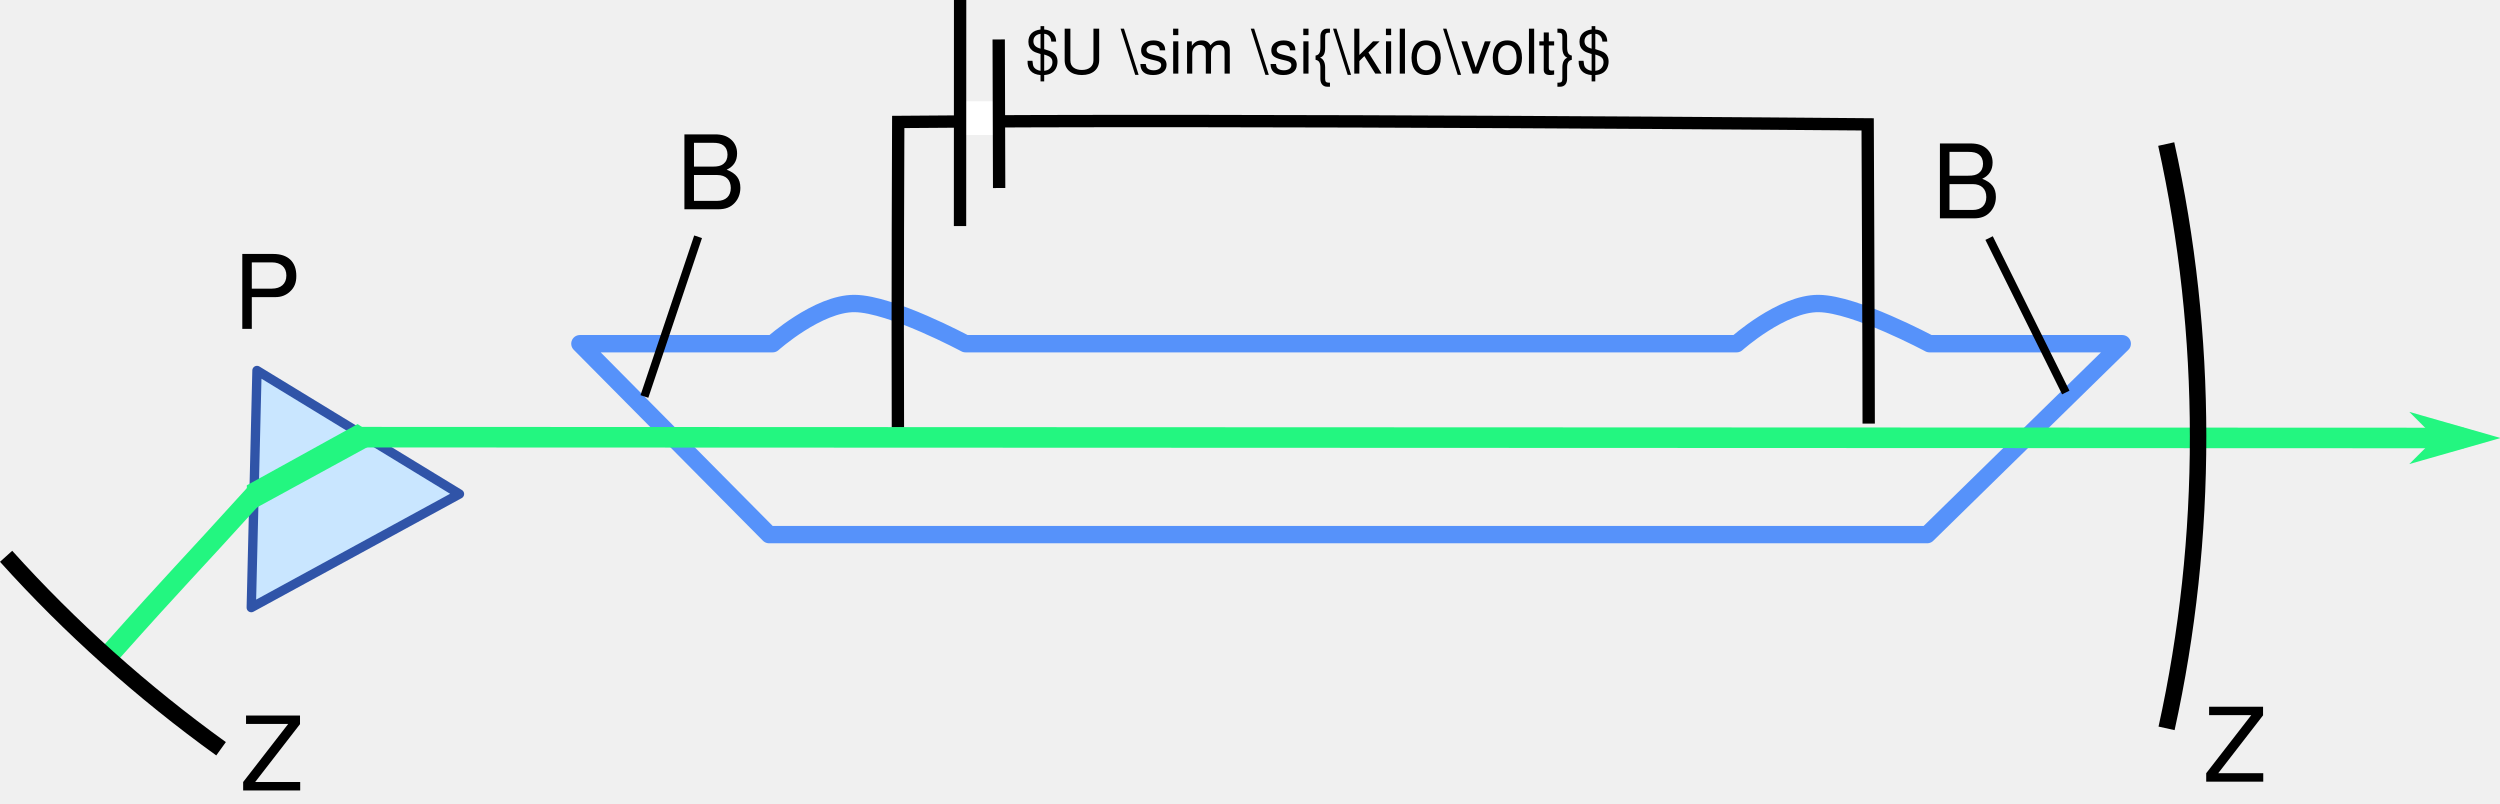
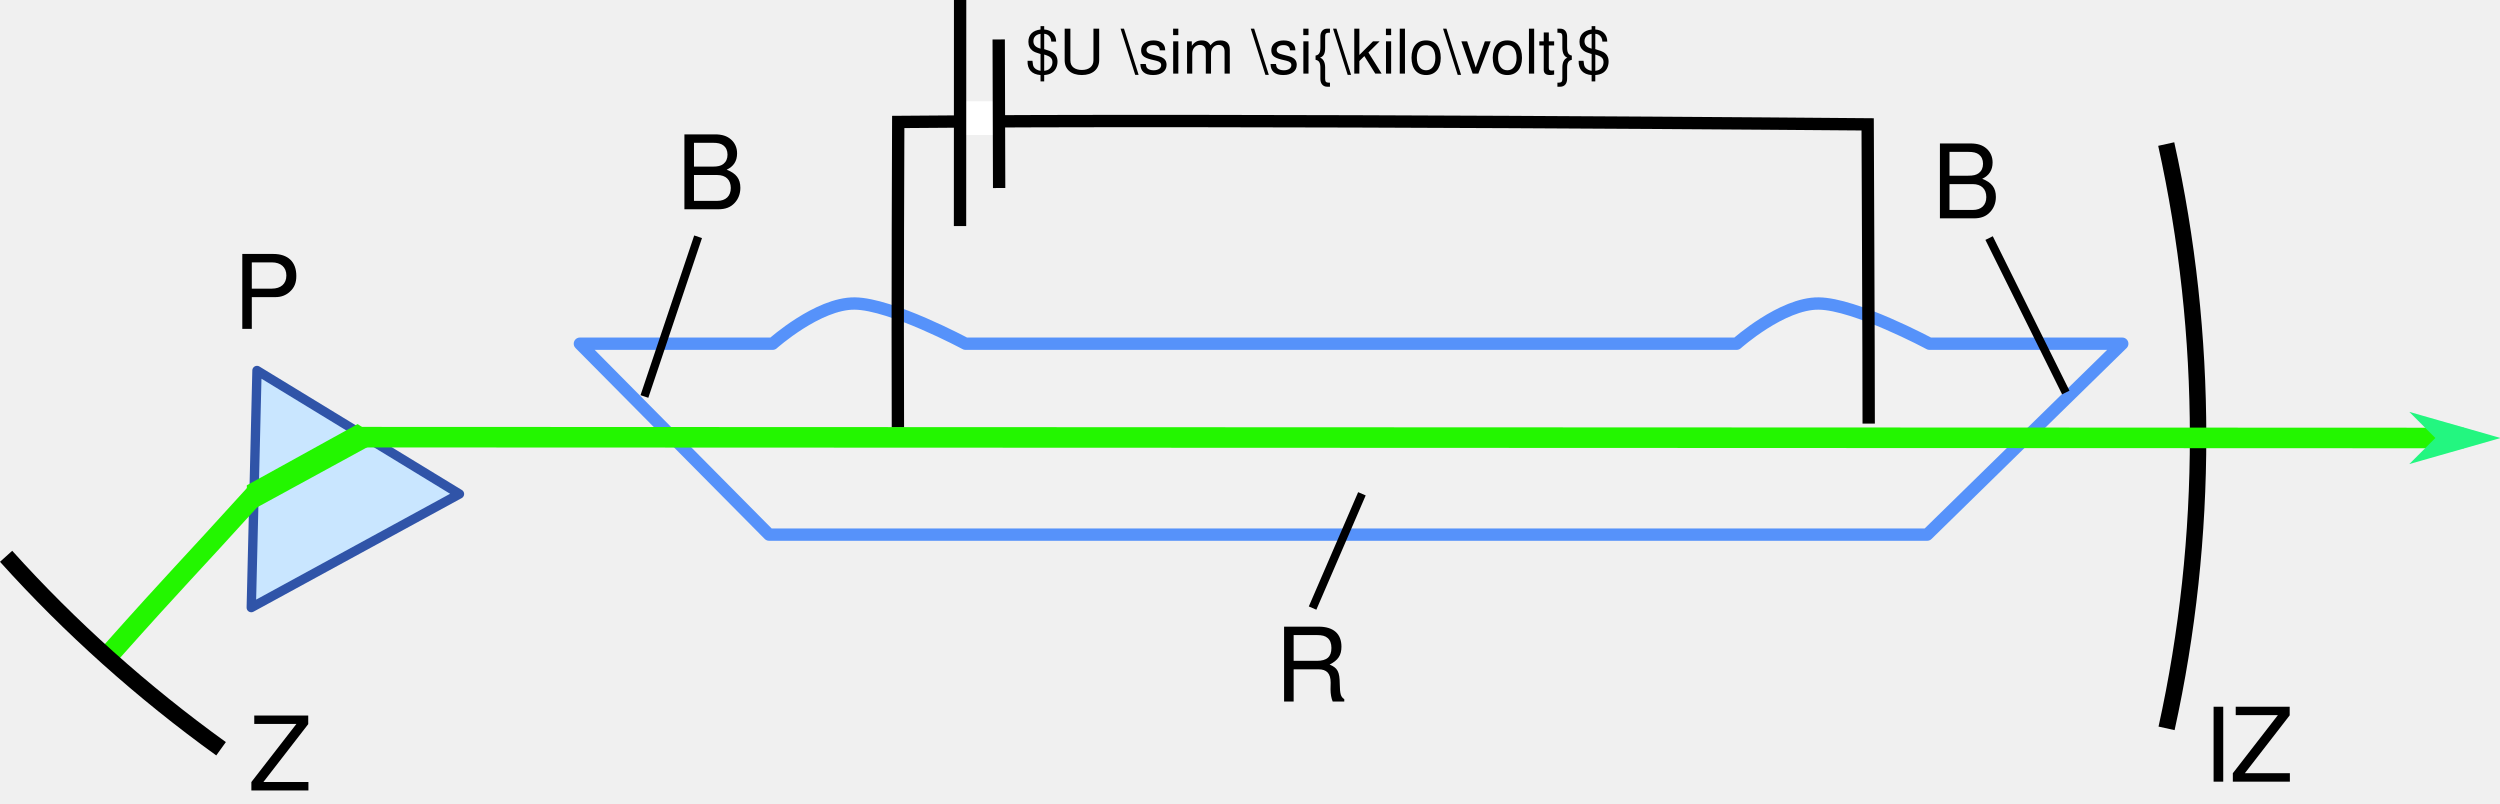
<svg xmlns="http://www.w3.org/2000/svg" width="171.606mm" height="55.146mm" viewBox="0 0 608.053 195.398" id="svg3410" version="1.1">
  <defs id="defs3412">
    <marker orient="auto" refY="0" refX="0" id="Arrow1Send" style="overflow:visible">
      <path id="path4178" d="M 0,0 5,-5 -12.5,0 5,5 0,0 Z" style="fill:#23f680;fill-opacity:1;fill-rule:evenodd;stroke:#23f680;stroke-width:1pt;stroke-opacity:1" transform="matrix(-0.2,0,0,-0.2,-1.2,0)" />
    </marker>
  </defs>
  <g id="layer1" transform="translate(-110.2595,-114.6634)">
-     <path style="opacity:1;fill:#f1f1f1;fill-opacity:1;fill-rule:nonzero;stroke:#5692fa;stroke-width:4.217;stroke-linecap:butt;stroke-linejoin:round;stroke-miterlimit:4;stroke-dasharray:none;stroke-dashoffset:0;stroke-opacity:1" d="m 251.301,198.258 23.446,0 23.446,0 c 0,0 11.037,-9.872 19.953,-9.776 8.916,0.097 26.938,9.776 26.938,9.776 l 23.446,0 23.446,0 23.446,0 23.446,0 23.446,0 23.446,0 23.446,0 23.446,0 c 0,0 11.037,-9.872 19.953,-9.776 8.916,0.097 26.938,9.776 26.938,9.776 l 23.446,0 23.446,0 -47.445,46.434 -281.674,0 z" id="rect3336" />
+     <path style="opacity:1;fill:#f1f1f1;fill-opacity:1;fill-rule:nonzero;stroke:#5692fa;stroke-width:3;stroke-linecap:butt;stroke-linejoin:round;stroke-miterlimit:4;stroke-dasharray:none;stroke-dashoffset:0;stroke-opacity:1" d="m 251.301,198.258 23.446,0 23.446,0 c 0,0 11.037,-9.872 19.953,-9.776 8.916,0.097 26.938,9.776 26.938,9.776 l 23.446,0 23.446,0 23.446,0 23.446,0 23.446,0 23.446,0 23.446,0 23.446,0 c 0,0 11.037,-9.872 19.953,-9.776 8.916,0.097 26.938,9.776 26.938,9.776 l 23.446,0 23.446,0 -47.445,46.434 -281.674,0 z" id="rect3336" />
    <path style="fill:none;fill-rule:evenodd;stroke:#000000;stroke-width:3;stroke-linecap:butt;stroke-linejoin:miter;stroke-miterlimit:4;stroke-dasharray:none;stroke-opacity:1" d="m 328.649,218.636 c -0.121,-29.258 0.079,-74.313 0.079,-74.313 82.864,-0.743 235.786,0.587 235.786,0.587 0,0 0.262,58.698 0.251,72.778" id="path3349" />
    <path style="opacity:1;fill:#c9e6ff;fill-opacity:1;fill-rule:nonzero;stroke:#3054a8;stroke-width:3;stroke-linecap:butt;stroke-linejoin:round;stroke-miterlimit:4;stroke-dasharray:none;stroke-dashoffset:0;stroke-opacity:1" id="path3385" d="M 124.397,85.795 109.242,160.311 52.287,109.928 Z" transform="matrix(0.2580284,-0.7133213,0.7133213,0.2580284,79.46839,271.3736)" />
-     <path style="color:#000000;font-style:normal;font-variant:normal;font-weight:normal;font-stretch:normal;font-size:medium;line-height:normal;font-family:sans-serif;text-indent:0;text-align:start;text-decoration:none;text-decoration-line:none;text-decoration-style:solid;text-decoration-color:#000000;letter-spacing:normal;word-spacing:normal;text-transform:none;direction:ltr;block-progression:tb;writing-mode:lr-tb;baseline-shift:baseline;text-anchor:start;white-space:normal;clip-rule:nonzero;display:inline;overflow:visible;visibility:visible;opacity:1;isolation:auto;mix-blend-mode:normal;color-interpolation:sRGB;color-interpolation-filters:linearRGB;solid-color:#000000;solid-opacity:1;fill:#23f680;fill-opacity:1;fill-rule:evenodd;stroke:#23f680;stroke-width:1;stroke-linecap:butt;stroke-linejoin:miter;stroke-miterlimit:4;stroke-dasharray:none;stroke-dashoffset:0;stroke-opacity:1;color-rendering:auto;image-rendering:auto;shape-rendering:auto;text-rendering:auto;enable-background:accumulate" d="m 197.221,218.391 -26.426,14.598 0.088,5.543 31.127,-16.992 z" id="path4195" />
-     <path style="fill:none;fill-rule:evenodd;stroke:#23f680;stroke-width:5;stroke-linecap:butt;stroke-linejoin:miter;stroke-miterlimit:4;stroke-dasharray:none;stroke-opacity:1;marker-end:url(#Arrow1Send)" d="m 197.317,220.991 512.22,0.203" id="path3357" />
    <path style="opacity:1;fill:none;fill-opacity:0.988;fill-rule:nonzero;stroke:#000000;stroke-width:4;stroke-linecap:butt;stroke-linejoin:round;stroke-miterlimit:4;stroke-dasharray:none;stroke-dashoffset:0;stroke-opacity:1" id="path4464-3" d="m -637.213,291.815 a 206.116,262.214 0 0 1 0.083,-142.118" transform="scale(-1,1)" />
    <rect style="opacity:1;fill:#ffffff;fill-opacity:1;fill-rule:nonzero;stroke:none;stroke-width:3;stroke-linecap:butt;stroke-linejoin:round;stroke-miterlimit:4;stroke-dasharray:none;stroke-dashoffset:0;stroke-opacity:1" id="rect5010" width="8.42" height="8.204" x="344.577" y="139.292" />
    <path style="fill:none;fill-rule:evenodd;stroke:#000000;stroke-width:3;stroke-linecap:butt;stroke-linejoin:miter;stroke-miterlimit:4;stroke-dasharray:none;stroke-opacity:1" d="m 343.78,114.664 -0.022,54.981" id="path4993" />
    <path style="fill:none;fill-rule:evenodd;stroke:#000000;stroke-width:3;stroke-linecap:butt;stroke-linejoin:miter;stroke-miterlimit:4;stroke-dasharray:none;stroke-opacity:1" d="m 353.165,124.256 0.106,36.138" id="path4993-6" />
    <path style="fill:none;fill-rule:evenodd;stroke:#000000;stroke-width:2;stroke-linecap:butt;stroke-linejoin:miter;stroke-miterlimit:4;stroke-dasharray:none;stroke-opacity:1" d="m 280.052,172.249 -13.055,38.846" id="path5124" />
    <path style="fill:none;fill-rule:evenodd;stroke:#000000;stroke-width:2;stroke-linecap:butt;stroke-linejoin:miter;stroke-miterlimit:4;stroke-dasharray:none;stroke-opacity:1" d="m 594.048,172.565 18.653,37.564" id="path5128" />
-     <path style="fill:none;fill-rule:evenodd;stroke:#23f680;stroke-width:5;stroke-linecap:butt;stroke-linejoin:miter;stroke-miterlimit:4;stroke-dasharray:none;stroke-opacity:1" d="m 172.602,234.567 c -17.298,19.091 -18.935,20.395 -35.279,38.741" id="path5501" />
+     <g id="g4191" style="stroke:#23f600;stroke-opacity:1;fill:#23f600;fill-opacity:1">
+       <path id="path4195" d="m 197.221,218.391 -26.426,14.598 0.088,5.543 31.127,-16.992 z" style="color:#000000;font-style:normal;font-variant:normal;font-weight:normal;font-stretch:normal;font-size:medium;line-height:normal;font-family:sans-serif;text-indent:0;text-align:start;text-decoration:none;text-decoration-line:none;text-decoration-style:solid;text-decoration-color:#000000;letter-spacing:normal;word-spacing:normal;text-transform:none;direction:ltr;block-progression:tb;writing-mode:lr-tb;baseline-shift:baseline;text-anchor:start;white-space:normal;clip-rule:nonzero;display:inline;overflow:visible;visibility:visible;opacity:1;isolation:auto;mix-blend-mode:normal;color-interpolation:sRGB;color-interpolation-filters:linearRGB;solid-color:#000000;solid-opacity:1;fill:#23f600;fill-opacity:1;fill-rule:evenodd;stroke:#23f600;stroke-width:1;stroke-linecap:butt;stroke-linejoin:miter;stroke-miterlimit:4;stroke-dasharray:none;stroke-dashoffset:0;stroke-opacity:1;color-rendering:auto;image-rendering:auto;shape-rendering:auto;text-rendering:auto;enable-background:accumulate" />
+       <path id="path3357" d="m 197.317,220.991 512.22,0.203" style="fill:#23f600;fill-rule:evenodd;stroke:#23f600;stroke-width:5;stroke-linecap:butt;stroke-linejoin:miter;stroke-miterlimit:4;stroke-dasharray:none;stroke-opacity:1;marker-end:url(#Arrow1Send);fill-opacity:1" />
+       <path id="path5501" d="m 172.602,234.567 c -17.298,19.091 -18.935,20.395 -35.279,38.741" style="fill:#23f600;fill-rule:evenodd;stroke:#23f600;stroke-width:5;stroke-linecap:butt;stroke-linejoin:miter;stroke-miterlimit:4;stroke-dasharray:none;stroke-opacity:1;fill-opacity:1" />
+     </g>
    <path style="opacity:1;fill:none;fill-opacity:0.988;fill-rule:nonzero;stroke:#000000;stroke-width:4;stroke-linecap:butt;stroke-linejoin:round;stroke-miterlimit:4;stroke-dasharray:none;stroke-dashoffset:0;stroke-opacity:1" id="path4464" d="m -143.137,307.397 a 206.116,262.214 0 0 1 7.017,-69.823" transform="matrix(0.589232,-0.8079639,0.8079639,0.589232,0,0)" />
-     <g id="g3373">
-       <text id="text5062" y="306.911" x="168.694" style="font-style:normal;font-variant:normal;font-weight:normal;font-stretch:normal;font-size:56px;line-height:125%;font-family:'Nimbus Sans L';-inkscape-font-specification:Sans;letter-spacing:0px;word-spacing:0px;fill:#000000;fill-opacity:1;stroke:none;stroke-width:1px;stroke-linecap:butt;stroke-linejoin:miter;stroke-opacity:1" xml:space="preserve">
-         <tspan style="font-size:25px" y="306.911" x="168.694" id="tspan5064">Z</tspan>
+     <path style="fill:none;fill-rule:evenodd;stroke:#000000;stroke-width:2;stroke-linecap:butt;stroke-linejoin:miter;stroke-miterlimit:4;stroke-dasharray:none;stroke-opacity:1" d="m 441.508,234.763 -12.002,27.797" id="path5124-7" />
+     <g id="g4255">
+       <text id="text5062" y="306.911" x="170.694" style="font-style:normal;font-variant:normal;font-weight:normal;font-stretch:normal;font-size:56px;line-height:125%;font-family:'Nimbus Sans L';-inkscape-font-specification:Sans;letter-spacing:0px;word-spacing:0px;fill:#000000;fill-opacity:1;stroke:none;stroke-width:1px;stroke-linecap:butt;stroke-linejoin:miter;stroke-opacity:1" xml:space="preserve">
+         <tspan style="font-size:25px" y="306.911" x="170.694" id="tspan5064">Z</tspan>
      </text>
      <text id="text5062-7" y="304.777" x="646.152" style="font-style:normal;font-variant:normal;font-weight:normal;font-stretch:normal;font-size:56px;line-height:125%;font-family:'Nimbus Sans L';-inkscape-font-specification:Sans;letter-spacing:0px;word-spacing:0px;fill:#000000;fill-opacity:1;stroke:none;stroke-width:1px;stroke-linecap:butt;stroke-linejoin:miter;stroke-opacity:1" xml:space="preserve">
-         <tspan style="font-size:25px" y="304.777" x="646.152" id="tspan5064-5">Z</tspan>
+         <tspan style="font-size:25px" y="304.777" x="646.152" id="tspan5064-5">IZ</tspan>
      </text>
      <text id="text5062-3" y="165.561" x="274.754" style="font-style:normal;font-variant:normal;font-weight:normal;font-stretch:normal;font-size:56px;line-height:125%;font-family:'Nimbus Sans L';-inkscape-font-specification:Sans;letter-spacing:0px;word-spacing:0px;fill:#000000;fill-opacity:1;stroke:none;stroke-width:1px;stroke-linecap:butt;stroke-linejoin:miter;stroke-opacity:1" xml:space="preserve">
        <tspan style="font-size:25px" y="165.561" x="274.754" id="tspan5064-56">B</tspan>
      </text>
      <text id="text5062-3-2" y="167.777" x="580.12" style="font-style:normal;font-variant:normal;font-weight:normal;font-stretch:normal;font-size:56px;line-height:125%;font-family:'Nimbus Sans L';-inkscape-font-specification:Sans;letter-spacing:0px;word-spacing:0px;fill:#000000;fill-opacity:1;stroke:none;stroke-width:1px;stroke-linecap:butt;stroke-linejoin:miter;stroke-opacity:1" xml:space="preserve">
        <tspan style="font-size:25px" y="167.777" x="580.12" id="tspan5064-56-9">B</tspan>
      </text>
      <text id="text5120" y="132.572" x="359.591" style="font-style:normal;font-variant:normal;font-weight:normal;font-stretch:normal;font-size:56px;line-height:125%;font-family:'Nimbus Sans L';-inkscape-font-specification:Sans;letter-spacing:0px;word-spacing:0px;fill:#000000;fill-opacity:1;stroke:none;stroke-width:1px;stroke-linecap:butt;stroke-linejoin:miter;stroke-opacity:1" xml:space="preserve">
        <tspan style="font-size:15px" y="132.572" x="359.591" id="tspan5122">$U \sim \si{\kilo\volt}$</tspan>
      </text>
      <text id="text5062-5" y="194.645" x="166.912" style="font-style:normal;font-variant:normal;font-weight:normal;font-stretch:normal;font-size:56px;line-height:125%;font-family:'Nimbus Sans L';-inkscape-font-specification:Sans;letter-spacing:0px;word-spacing:0px;fill:#000000;fill-opacity:1;stroke:none;stroke-width:1px;stroke-linecap:butt;stroke-linejoin:miter;stroke-opacity:1" xml:space="preserve">
        <tspan style="font-size:25px" y="194.645" x="166.912" id="tspan5064-3">P</tspan>
      </text>
+       <text id="text5062-3-3" y="285.298" x="420.245" style="font-style:normal;font-variant:normal;font-weight:normal;font-stretch:normal;font-size:56px;line-height:125%;font-family:'Nimbus Sans L';-inkscape-font-specification:Sans;letter-spacing:0px;word-spacing:0px;fill:#000000;fill-opacity:1;stroke:none;stroke-width:1px;stroke-linecap:butt;stroke-linejoin:miter;stroke-opacity:1" xml:space="preserve">
+         <tspan style="font-size:25px" y="285.298" x="420.245" id="tspan5064-56-6">R</tspan>
+       </text>
    </g>
  </g>
</svg>
